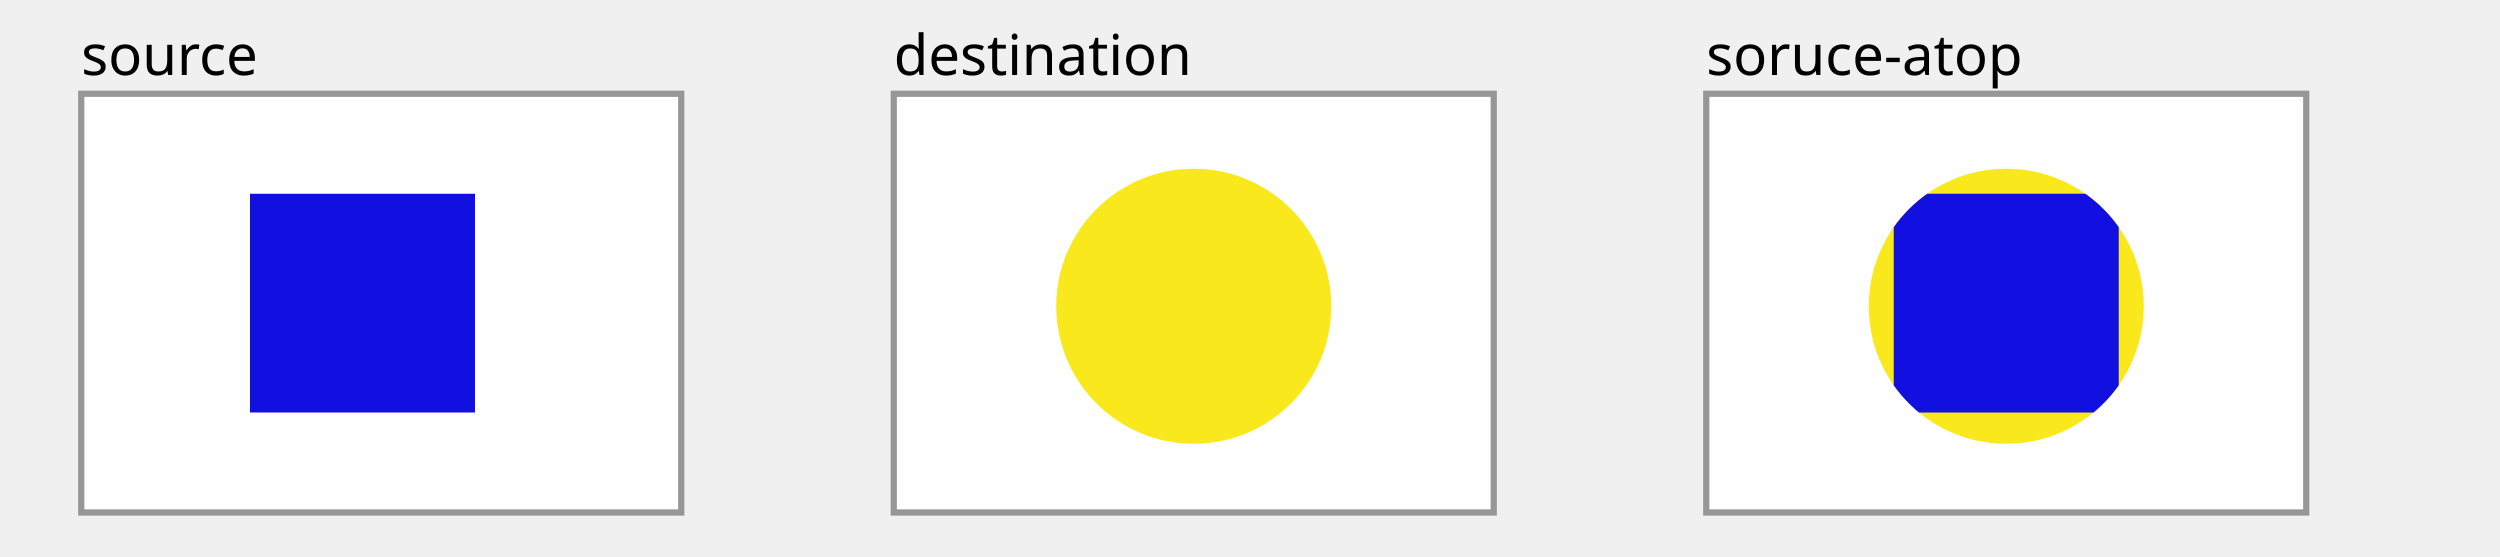
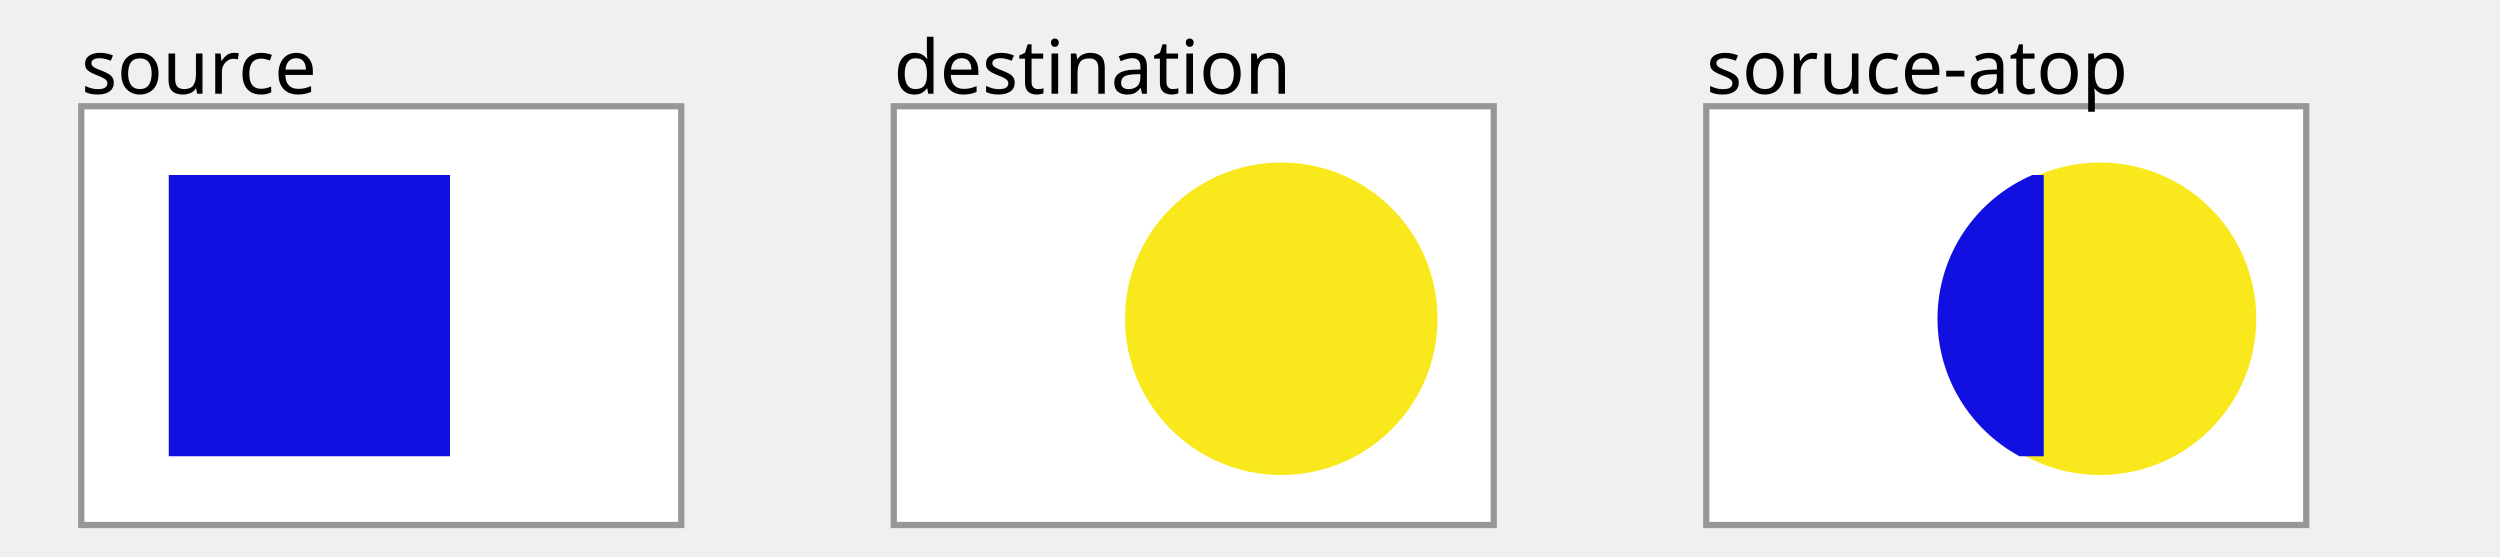
<svg xmlns="http://www.w3.org/2000/svg" width="400px" height="89px" viewBox="0 0 400 89" version="1.1">
  <defs />
  <g id="Page-1" stroke="none" stroke-width="1" fill="none" fill-rule="evenodd">
    <g id="composite-source-atop">
-       <rect id="Rectangle-45" stroke="#979797" fill="#FFFFFF" x="13" y="15" width="96" height="67" />
-       <text id="source" font-family="Proxima Nova" font-size="9" font-weight="260" fill="#000000">
-         <tspan x="13" y="12">source</tspan>
+       <text id="source" font-family="Proxima Nova" font-size="12" font-weight="260" fill="#000000">
+         <tspan x="13" y="15">source</tspan>
      </text>
-       <rect id="Rectangle-45-Copy" stroke="#979797" fill="#FFFFFF" x="143" y="15" width="96" height="67" />
-       <text id="destination" font-family="Proxima Nova" font-size="9" font-weight="260" fill="#000000">
-         <tspan x="143" y="12">destination</tspan>
+       <rect id="Rectangle-45" stroke="#979797" fill="#FFFFFF" x="13" y="17" width="96" height="67" />
+       <rect id="Rectangle-45-Copy" stroke="#979797" fill="#FFFFFF" x="143" y="17" width="96" height="67" />
+       <rect id="source-copy" fill="#1210E0" x="27" y="28" width="45" height="45" />
+       <circle id="destination-copy" fill="#F8E81C" cx="205" cy="51" r="25" />
+       <text id="destination" font-family="Proxima Nova" font-size="12" font-weight="260" fill="#000000">
+         <tspan x="143" y="15">destination</tspan>
      </text>
-       <rect id="Rectangle-45-Copy-2" stroke="#979797" fill="#FFFFFF" x="273" y="15" width="96" height="67" />
-       <text id="soruce-atop" font-family="Proxima Nova" font-size="9" font-weight="260" fill="#000000">
-         <tspan x="273" y="12">soruce-atop</tspan>
+       <rect id="Rectangle-45-Copy-2" stroke="#979797" fill="#FFFFFF" x="273" y="17" width="96" height="67" />
+       <circle id="destination-copy-2" fill="#F8E81C" cx="336" cy="51" r="25" />
+       <path d="M325.186,28 L327,28 L327,73 L323.116,73 C315.305,68.772 310,60.505 310,51 C310,40.677 316.257,31.815 325.186,28 Z" id="source-copy-2" fill="#1210E0" />
+       <text id="soruce-atop" font-family="Proxima Nova" font-size="12" font-weight="260" fill="#000000">
+         <tspan x="273" y="15">soruce-atop</tspan>
      </text>
-       <rect id="Rectangle-48" fill="#1210E0" x="40" y="31" width="36" height="35" />
-       <circle id="Oval-4-Copy-2" fill="#F8E81C" cx="321" cy="49" r="22" />
-       <path d="M334.965,66 C336.497,64.74 337.856,63.277 339,61.652 L339,36.348 C337.539,34.272 335.728,32.461 333.652,31 L308.348,31 C306.272,32.461 304.461,34.272 303,36.348 L303,61.652 C304.144,63.277 305.503,64.74 307.035,66 L334.965,66 Z" id="Rectangle-48-Copy" fill="#1210E0" />
-       <circle id="Oval-4" fill="#F8E81C" cx="191" cy="49" r="22" />
    </g>
  </g>
</svg>
